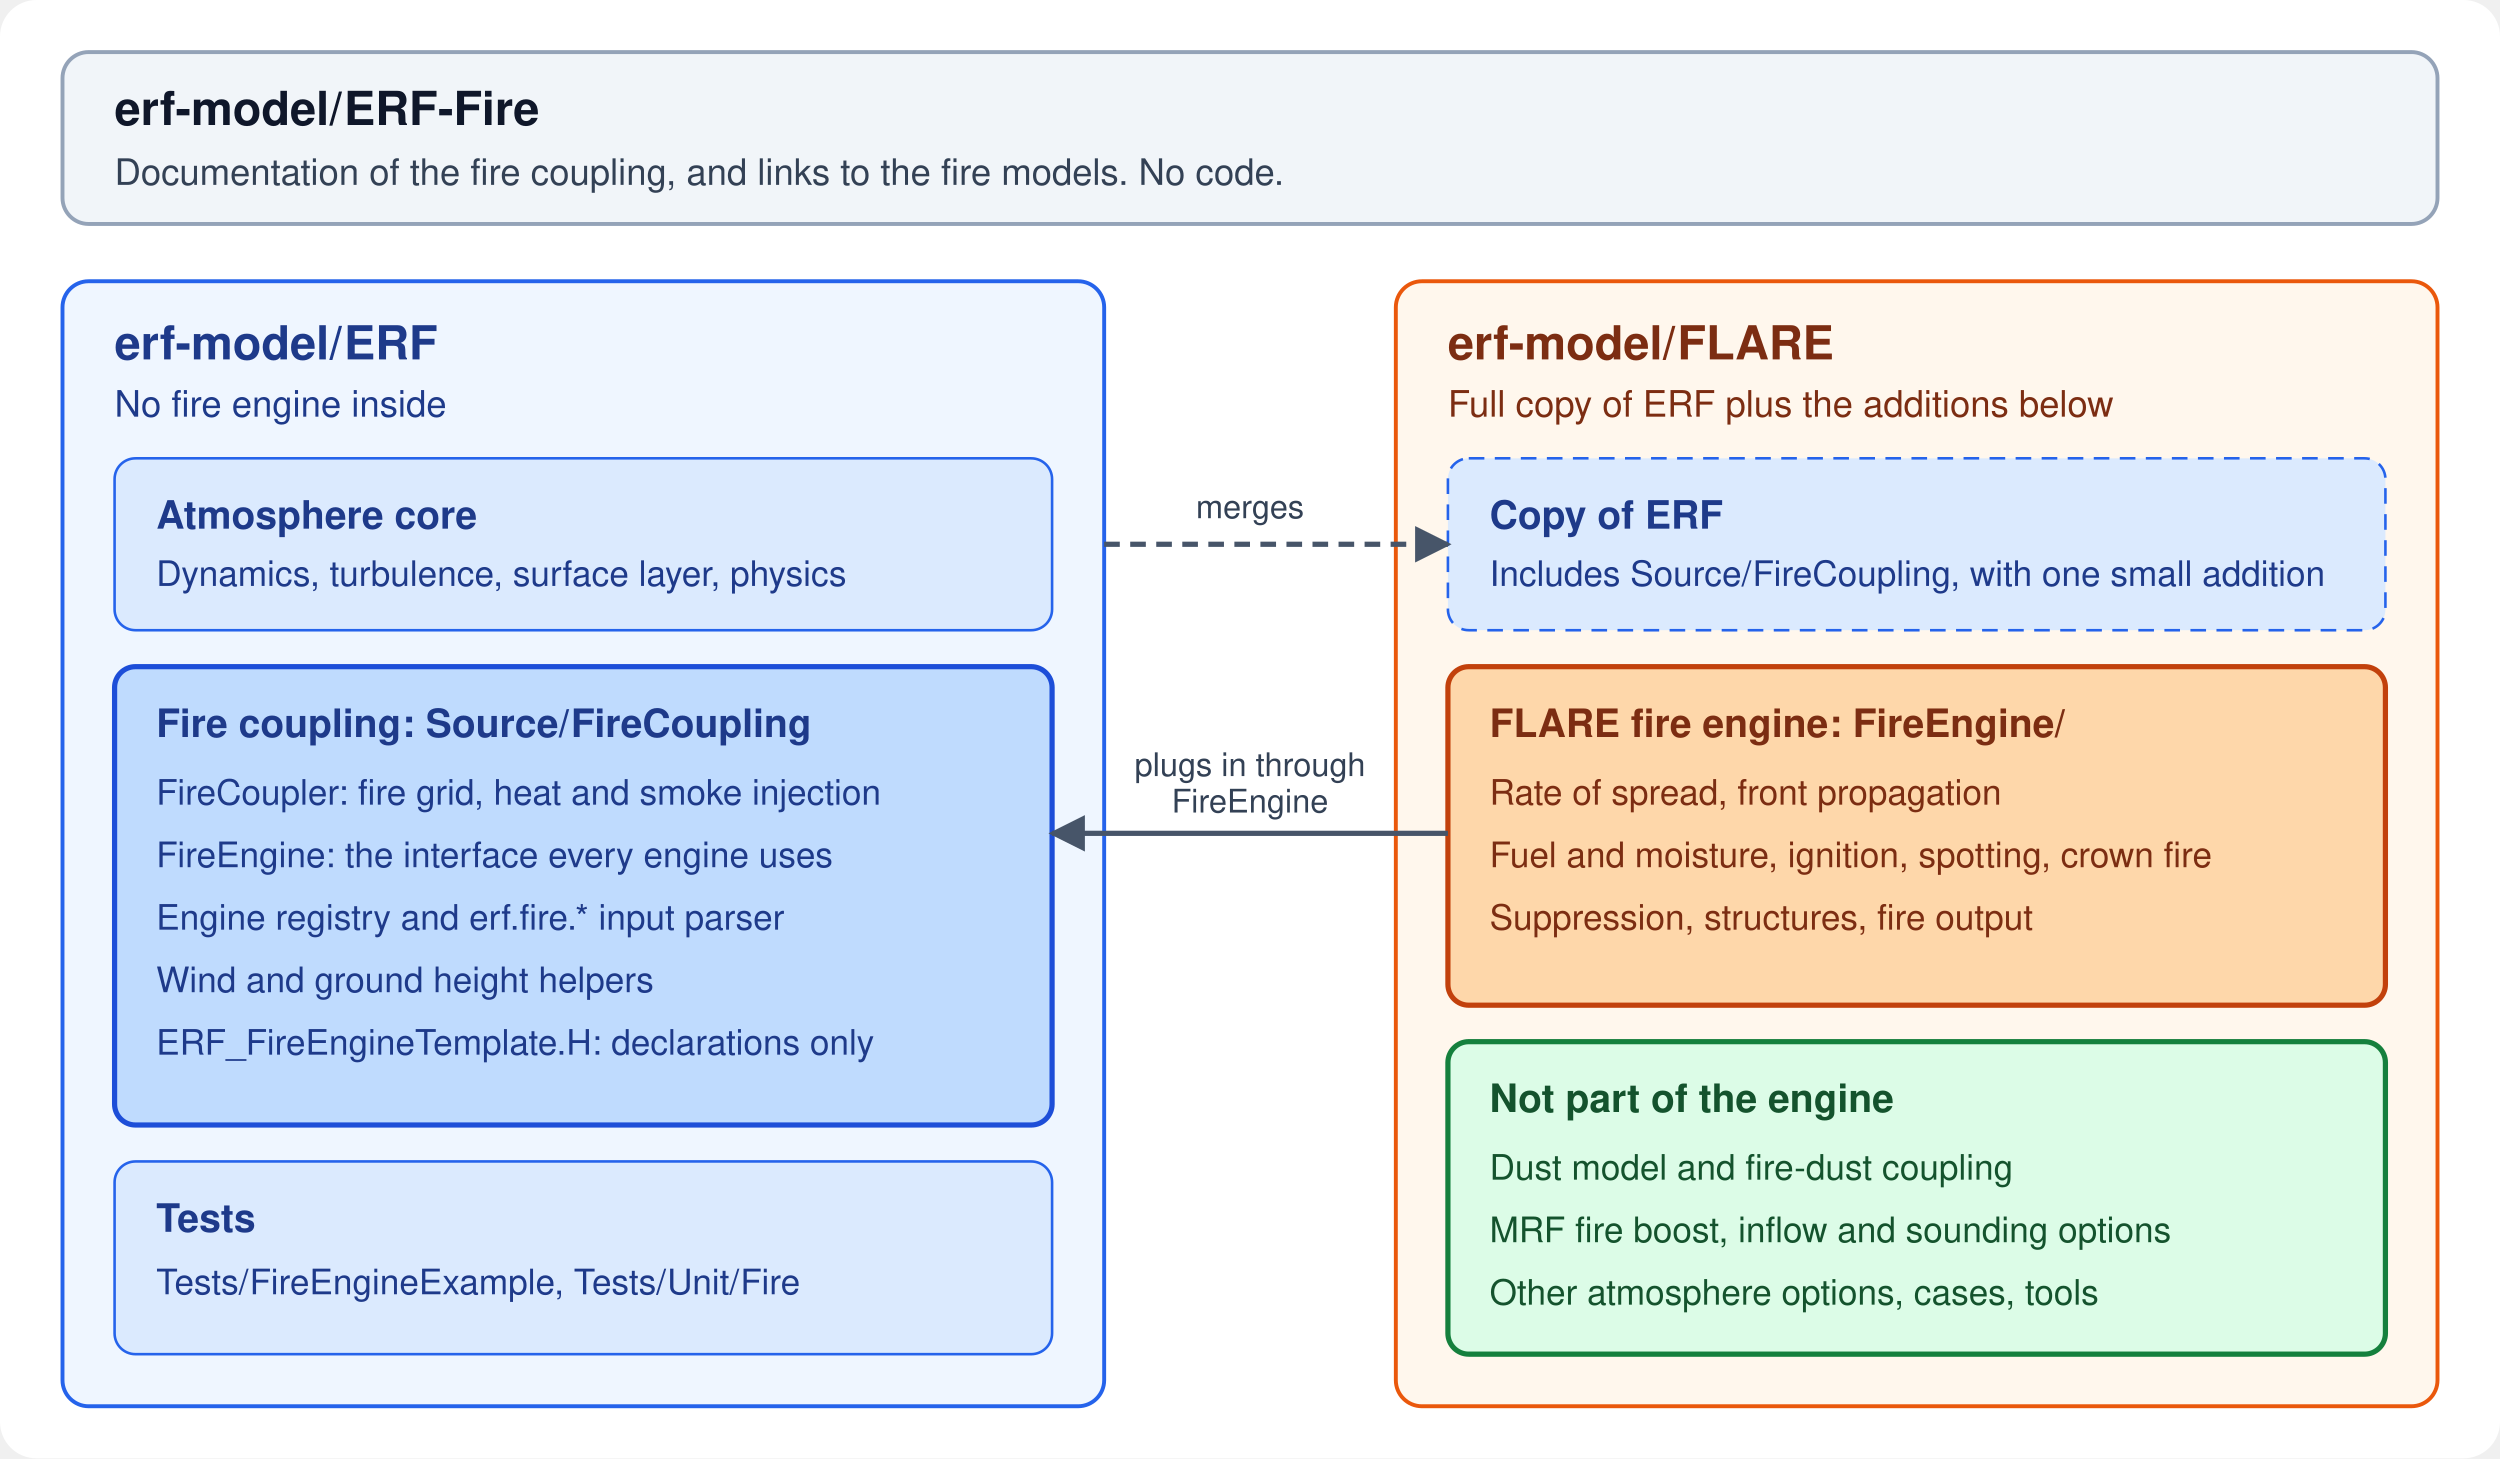
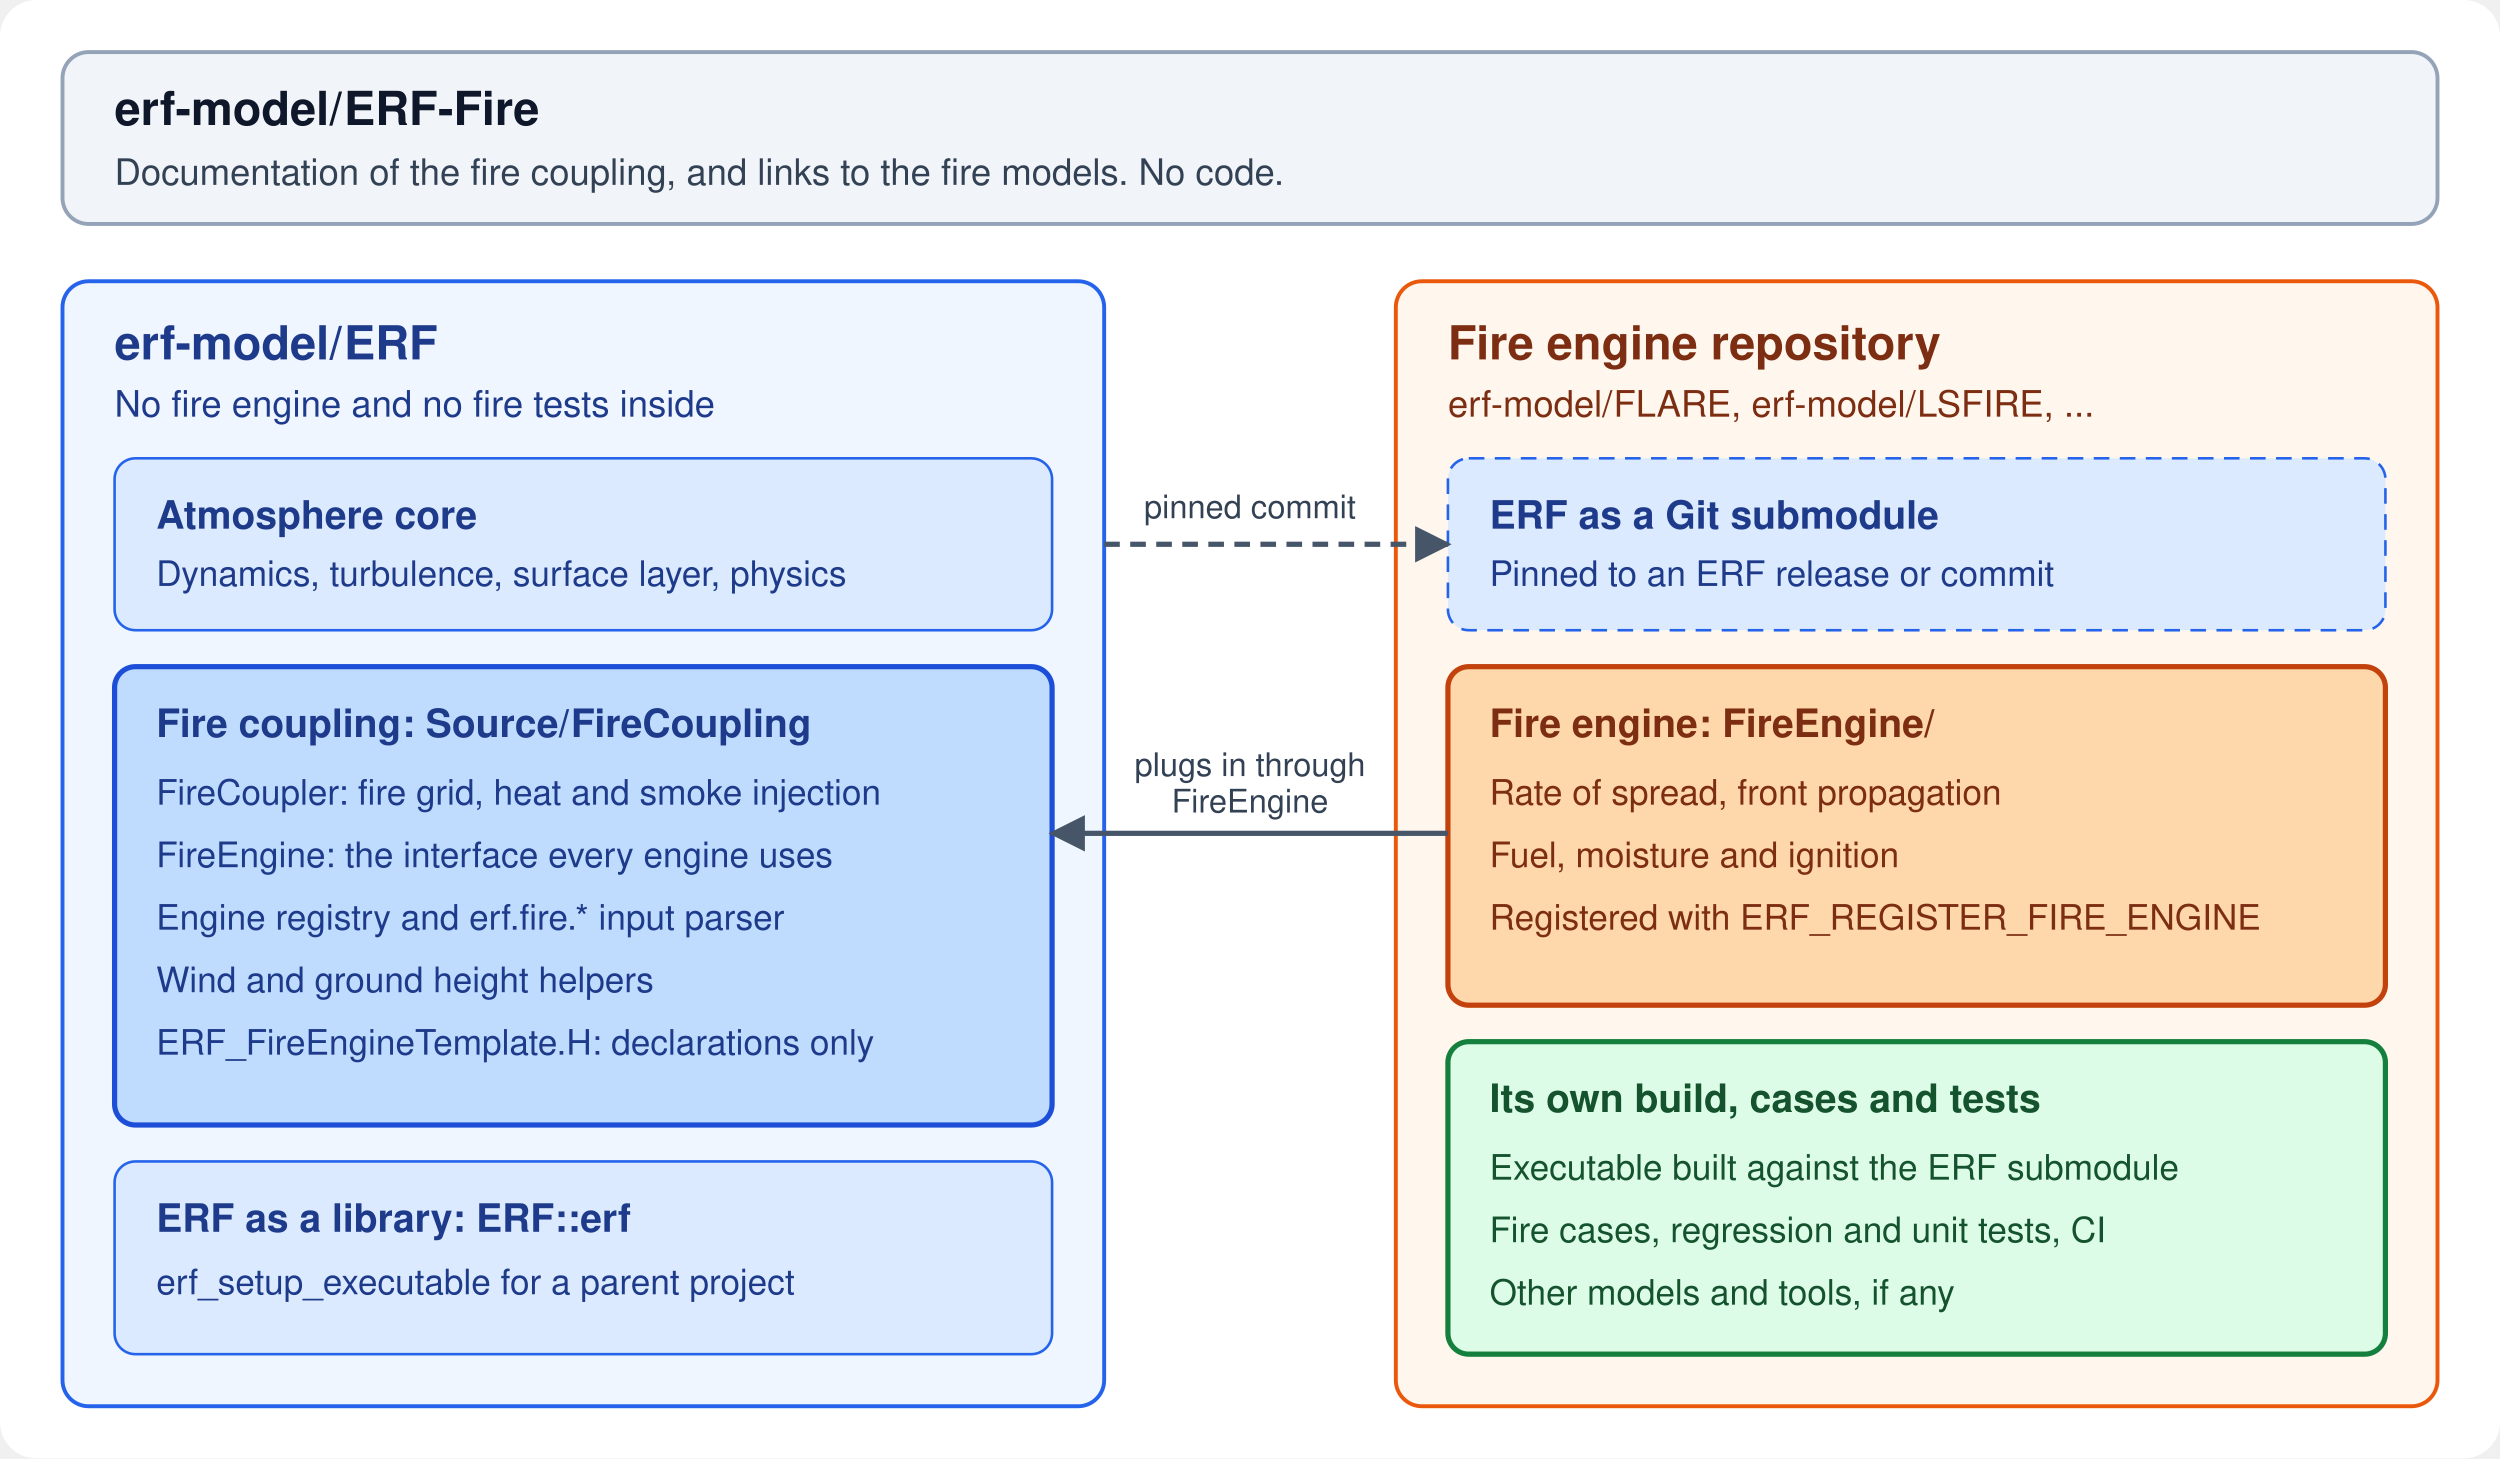
<svg xmlns="http://www.w3.org/2000/svg" viewBox="0 0 960 560" width="960" height="560" role="img" aria-labelledby="t d" font-family="Helvetica, Arial, sans-serif">
  <defs>
    <marker id="a" viewBox="0 0 10 10" refX="9" refY="5" markerWidth="7" markerHeight="7" orient="auto-start-reverse">
      <path d="M0 0 L10 5 L0 10 z" fill="#475569" />
    </marker>
  </defs>
  <rect width="960" height="560" rx="14" fill="#ffffff" />
  <rect x="24" y="20" width="912" height="66" rx="10" fill="#f1f5f9" stroke="#94a3b8" stroke-width="1.5" />
  <text x="44" y="48" font-size="18" font-weight="700" fill="#0f172a">erf-model/ERF-Fire</text>
  <text x="44" y="71" font-size="14" fill="#334155">Documentation of the fire coupling, and links to the fire models. No code.</text>
  <rect x="24" y="108" width="400" height="432" rx="10" fill="#eff6ff" stroke="#2563eb" stroke-width="1.5" />
  <text x="44" y="138" font-size="18" font-weight="700" fill="#1e3a8a">erf-model/ERF</text>
-   <text x="44" y="160" font-size="14" fill="#1e3a8a">No fire engine inside</text>
+   <text x="44" y="160" font-size="14" fill="#1e3a8a">No fire engine and no fire tests inside</text>
  <rect x="44" y="176" width="360" height="66" rx="8" fill="#dbeafe" stroke="#2563eb" />
  <text x="60" y="203" font-size="15" font-weight="700" fill="#1e3a8a">Atmosphere core</text>
  <text x="60" y="225" font-size="13.5" fill="#1e3a8a">Dynamics, turbulence, surface layer, physics</text>
  <rect x="44" y="256" width="360" height="176" rx="8" fill="#bfdbfe" stroke="#1d4ed8" stroke-width="2" />
  <text x="60" y="283" font-size="15" font-weight="700" fill="#1e3a8a">Fire coupling: Source/FireCoupling</text>
  <text x="60" y="309" font-size="13.5" fill="#1e3a8a">FireCoupler: fire grid, heat and smoke injection</text>
  <text x="60" y="333" font-size="13.5" fill="#1e3a8a">FireEngine: the interface every engine uses</text>
  <text x="60" y="357" font-size="13.5" fill="#1e3a8a">Engine registry and erf.fire.* input parser</text>
  <text x="60" y="381" font-size="13.5" fill="#1e3a8a">Wind and ground height helpers</text>
  <text x="60" y="405" font-size="13.5" fill="#1e3a8a">ERF_FireEngineTemplate.H: declarations only</text>
  <rect x="44" y="446" width="360" height="74" rx="8" fill="#dbeafe" stroke="#2563eb" />
-   <text x="60" y="473" font-size="15" font-weight="700" fill="#1e3a8a">Tests</text>
-   <text x="60" y="497" font-size="13.5" fill="#1e3a8a">Tests/FireEngineExample, Tests/Unit/Fire</text>
+   <text x="60" y="473" font-size="15" font-weight="700" fill="#1e3a8a">ERF as a library: ERF::erf</text>
+   <text x="60" y="497" font-size="13.5" fill="#1e3a8a">erf_setup_executable for a parent project</text>
  <rect x="536" y="108" width="400" height="432" rx="10" fill="#fff7ed" stroke="#ea580c" stroke-width="1.5" />
-   <text x="556" y="138" font-size="18" font-weight="700" fill="#7c2d12">erf-model/FLARE</text>
-   <text x="556" y="160" font-size="14" fill="#7c2d12">Full copy of ERF plus the additions below</text>
+   <text x="556" y="138" font-size="18" font-weight="700" fill="#7c2d12">Fire engine repository</text>
+   <text x="556" y="160" font-size="14" fill="#7c2d12">erf-model/FLARE, erf-model/LSFIRE, ...</text>
  <rect x="556" y="176" width="360" height="66" rx="8" fill="#dbeafe" stroke="#2563eb" stroke-dasharray="6 4" />
-   <text x="572" y="203" font-size="15" font-weight="700" fill="#1e3a8a">Copy of ERF</text>
-   <text x="572" y="225" font-size="13.5" fill="#1e3a8a">Includes Source/FireCoupling, with one small addition</text>
+   <text x="572" y="203" font-size="15" font-weight="700" fill="#1e3a8a">ERF as a Git submodule</text>
+   <text x="572" y="225" font-size="13.5" fill="#1e3a8a">Pinned to an ERF release or commit</text>
  <rect x="556" y="256" width="360" height="130" rx="8" fill="#fed7aa" stroke="#c2410c" stroke-width="2" />
-   <text x="572" y="283" font-size="15" font-weight="700" fill="#7c2d12">FLARE fire engine: FireEngine/</text>
+   <text x="572" y="283" font-size="15" font-weight="700" fill="#7c2d12">Fire engine: FireEngine/</text>
  <text x="572" y="309" font-size="13.5" fill="#7c2d12">Rate of spread, front propagation</text>
-   <text x="572" y="333" font-size="13.5" fill="#7c2d12">Fuel and moisture, ignition, spotting, crown fire</text>
-   <text x="572" y="357" font-size="13.5" fill="#7c2d12">Suppression, structures, fire output</text>
+   <text x="572" y="333" font-size="13.5" fill="#7c2d12">Fuel, moisture and ignition</text>
+   <text x="572" y="357" font-size="13.5" fill="#7c2d12">Registered with ERF_REGISTER_FIRE_ENGINE</text>
  <rect x="556" y="400" width="360" height="120" rx="8" fill="#dcfce7" stroke="#15803d" stroke-width="2" />
-   <text x="572" y="427" font-size="15" font-weight="700" fill="#14532d">Not part of the engine</text>
-   <text x="572" y="453" font-size="13.5" fill="#14532d">Dust model and fire-dust coupling</text>
-   <text x="572" y="477" font-size="13.5" fill="#14532d">MRF fire boost, inflow and sounding options</text>
-   <text x="572" y="501" font-size="13.5" fill="#14532d">Other atmosphere options, cases, tools</text>
+   <text x="572" y="427" font-size="15" font-weight="700" fill="#14532d">Its own build, cases and tests</text>
+   <text x="572" y="453" font-size="13.5" fill="#14532d">Executable built against the ERF submodule</text>
+   <text x="572" y="477" font-size="13.5" fill="#14532d">Fire cases, regression and unit tests, CI</text>
+   <text x="572" y="501" font-size="13.5" fill="#14532d">Other models and tools, if any</text>
  <path d="M424 209 H556" stroke="#475569" stroke-width="2" fill="none" marker-end="url(#a)" stroke-dasharray="6 4" />
-   <text x="480" y="199" font-size="12.5" text-anchor="middle" fill="#334155">merges</text>
+   <text x="480" y="199" font-size="12.5" text-anchor="middle" fill="#334155">pinned commit</text>
  <path d="M556 320 H404" stroke="#475569" stroke-width="2" fill="none" marker-end="url(#a)" />
  <text x="480" y="298" font-size="12.5" text-anchor="middle" fill="#334155">plugs in through</text>
  <text x="480" y="312" font-size="12.5" text-anchor="middle" fill="#334155">FireEngine</text>
</svg>
